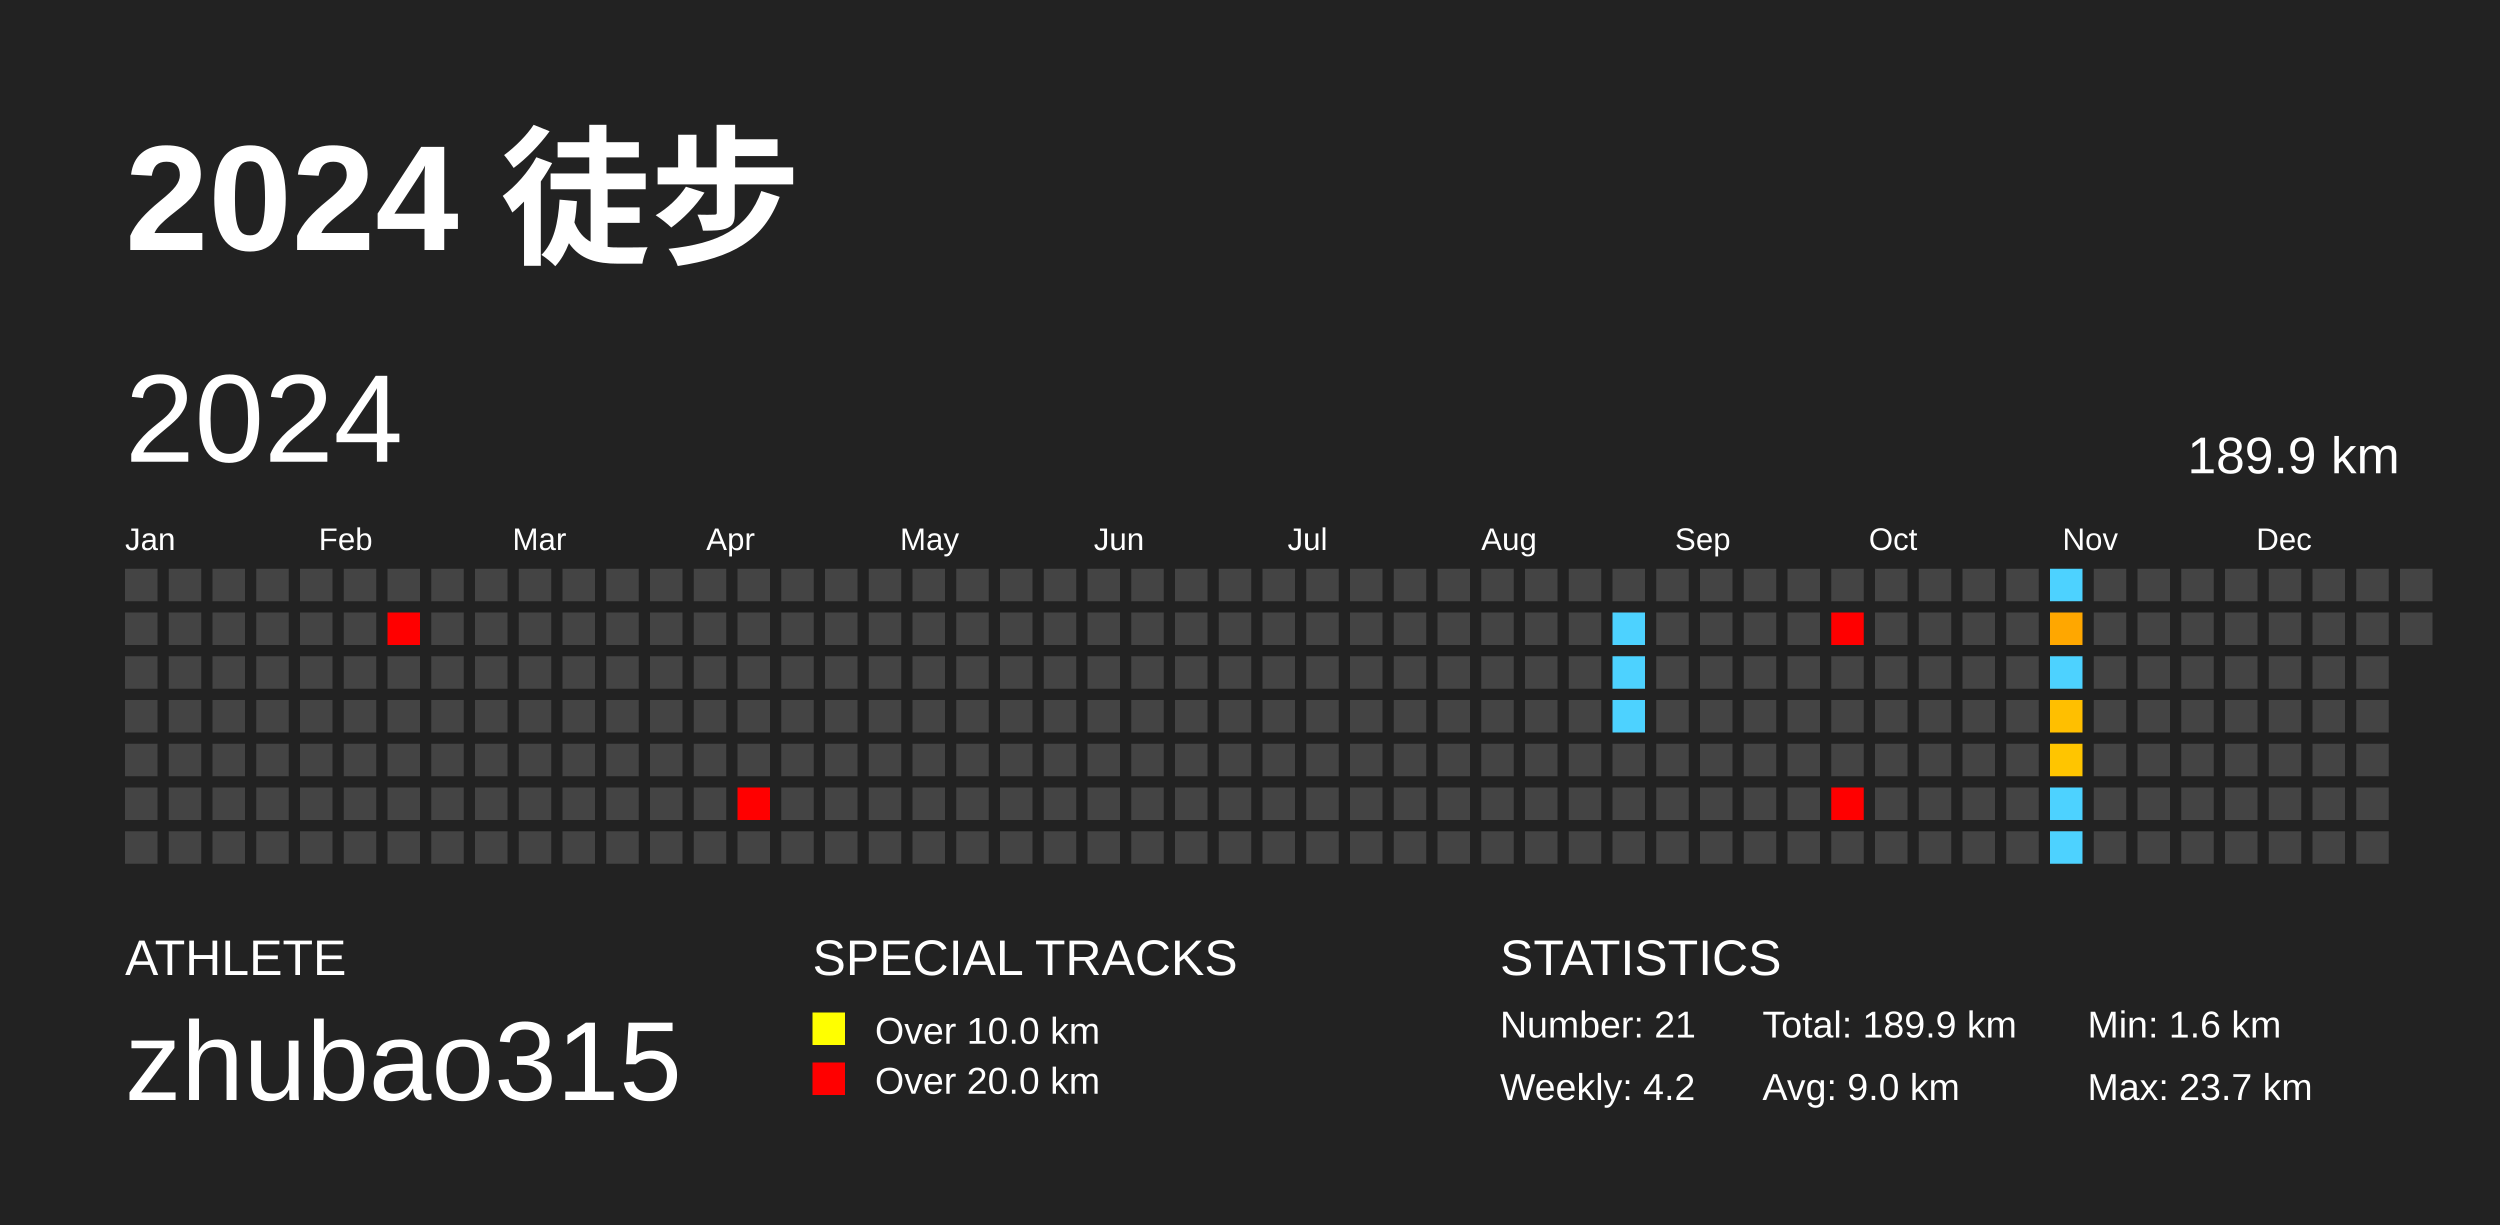
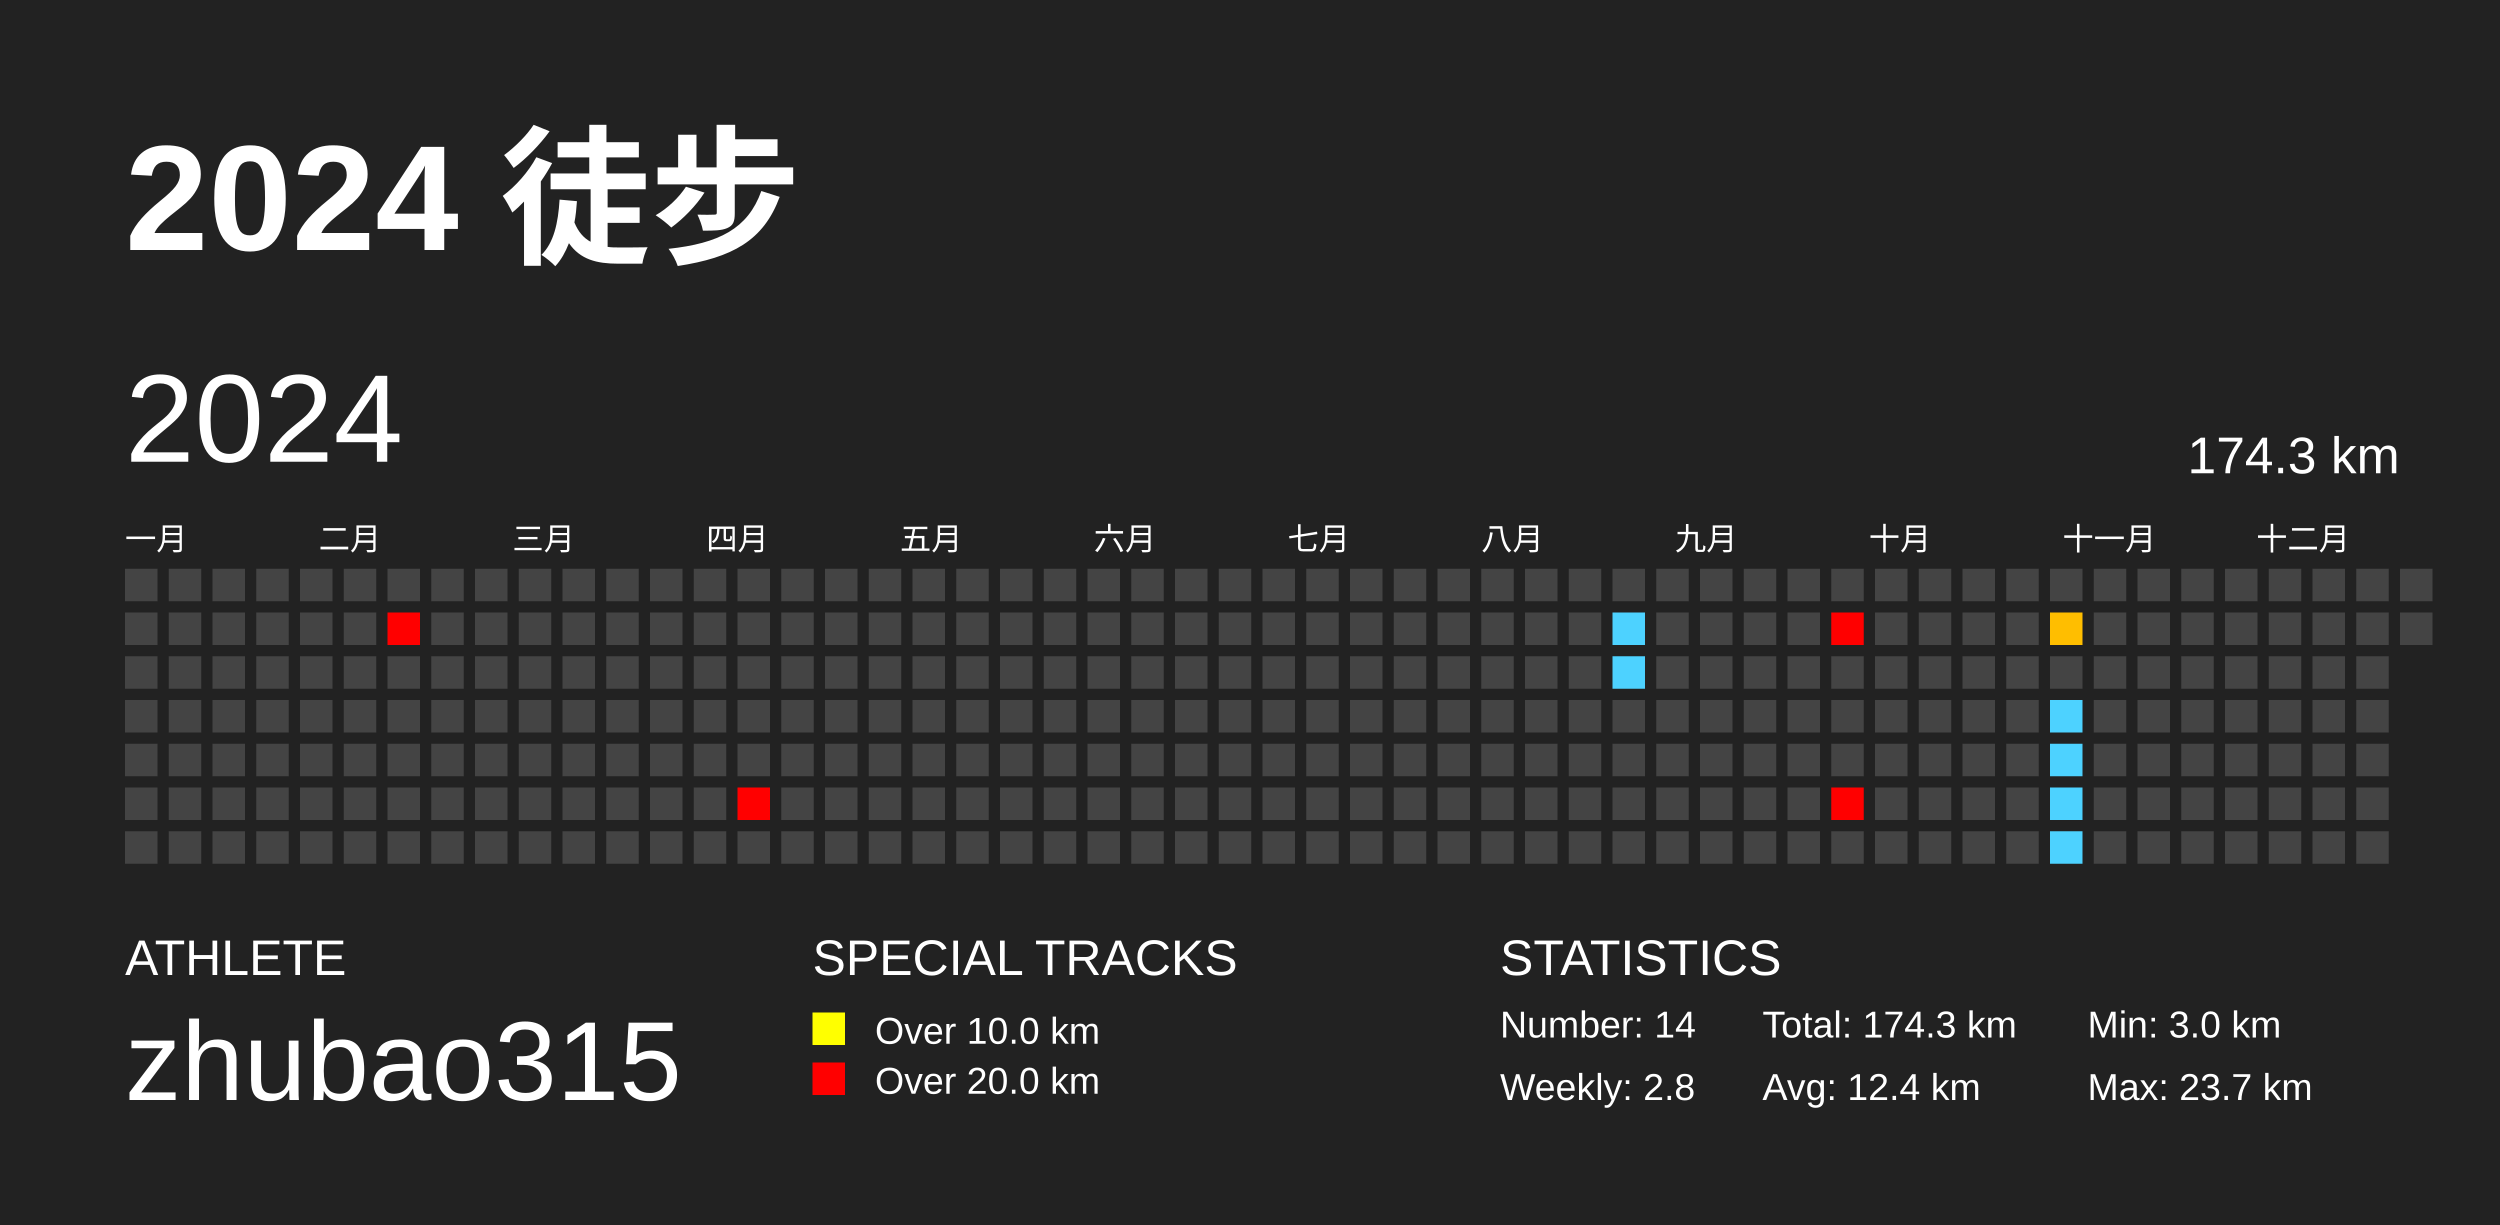
<svg xmlns="http://www.w3.org/2000/svg" baseProfile="full" height="98mm" version="1.1" viewBox="0,0,200,98" width="200mm">
  <defs />
  <rect fill="#222222" height="98" width="200" x="0" y="0" />
  <text fill="#FFFFFF" style="font-size:12px; font-family:Arial; font-weight:bold;" x="10" y="20">2024 徒步</text>
  <text fill="#FFFFFF" style="font-size:4px; font-family:Arial" x="10" y="78">ATHLETE</text>
  <text fill="#FFFFFF" style="font-size:9px; font-family:Arial" x="10" y="88">zhubao315</text>
  <text fill="#FFFFFF" style="font-size:4px; font-family:Arial" x="65" y="78">SPECIAL TRACKS</text>
  <rect fill="yellow" height="2.6" width="2.6" x="65" y="81" />
  <text fill="#FFFFFF" style="font-size:3px; font-family:Arial" x="70" y="83.5">Over 10.0 km</text>
  <rect fill="red" height="2.6" width="2.6" x="65" y="85" />
  <text fill="#FFFFFF" style="font-size:3px; font-family:Arial" x="70" y="87.5">Over 20.0 km</text>
  <text fill="#FFFFFF" style="font-size:4px; font-family:Arial" x="120" y="78">STATISTICS</text>
-   <text fill="#FFFFFF" style="font-size:3px; font-family:Arial" x="120" y="83">Number: 21</text>
-   <text fill="#FFFFFF" style="font-size:3px; font-family:Arial" x="120" y="88">Weekly: 4.2</text>
-   <text fill="#FFFFFF" style="font-size:3px; font-family:Arial" x="141" y="83">Total: 189.9 km</text>
-   <text fill="#FFFFFF" style="font-size:3px; font-family:Arial" x="141" y="88">Avg: 9.0 km</text>
-   <text fill="#FFFFFF" style="font-size:3px; font-family:Arial" x="167" y="83">Min: 1.6 km</text>
+   <text fill="#FFFFFF" style="font-size:3px; font-family:Arial" x="120" y="83">Number: 14</text>
+   <text fill="#FFFFFF" style="font-size:3px; font-family:Arial" x="120" y="88">Weekly: 2.8</text>
+   <text fill="#FFFFFF" style="font-size:3px; font-family:Arial" x="141" y="83">Total: 174.3 km</text>
+   <text fill="#FFFFFF" style="font-size:3px; font-family:Arial" x="141" y="88">Avg: 12.4 km</text>
+   <text fill="#FFFFFF" style="font-size:3px; font-family:Arial" x="167" y="83">Min: 3.0 km</text>
  <text fill="#FFFFFF" style="font-size:3px; font-family:Arial" x="167" y="88">Max: 23.7 km</text>
  <text dominant-baseline="hanging" fill="#FFFFFF" style="font-size:10.0px; font-family:Arial;" x="10" y="30">2024</text>
-   <text dominant-baseline="hanging" fill="#FFFFFF" style="font-size:4.125px; font-family:Arial;" x="175" y="35">189.9 km</text>
-   <text fill="#FFFFFF" style="font-size:2.5px; font-family:Arial" x="10.0" y="44">Jan</text>
-   <text fill="#FFFFFF" style="font-size:2.5px; font-family:Arial" x="25.5" y="44">Feb</text>
-   <text fill="#FFFFFF" style="font-size:2.5px; font-family:Arial" x="41.0" y="44">Mar</text>
-   <text fill="#FFFFFF" style="font-size:2.5px; font-family:Arial" x="56.5" y="44">Apr</text>
-   <text fill="#FFFFFF" style="font-size:2.5px; font-family:Arial" x="72.0" y="44">May</text>
-   <text fill="#FFFFFF" style="font-size:2.5px; font-family:Arial" x="87.5" y="44">Jun</text>
-   <text fill="#FFFFFF" style="font-size:2.5px; font-family:Arial" x="103.0" y="44">Jul</text>
-   <text fill="#FFFFFF" style="font-size:2.5px; font-family:Arial" x="118.5" y="44">Aug</text>
-   <text fill="#FFFFFF" style="font-size:2.5px; font-family:Arial" x="134.0" y="44">Sep</text>
-   <text fill="#FFFFFF" style="font-size:2.5px; font-family:Arial" x="149.5" y="44">Oct</text>
-   <text fill="#FFFFFF" style="font-size:2.5px; font-family:Arial" x="165.0" y="44">Nov</text>
-   <text fill="#FFFFFF" style="font-size:2.5px; font-family:Arial" x="180.5" y="44">Dec</text>
+   <text dominant-baseline="hanging" fill="#FFFFFF" style="font-size:4.125px; font-family:Arial;" x="175" y="35">174.3 km</text>
+   <text fill="#FFFFFF" style="font-size:2.5px; font-family:Arial" x="10.0" y="44">一月</text>
+   <text fill="#FFFFFF" style="font-size:2.5px; font-family:Arial" x="25.5" y="44">二月</text>
+   <text fill="#FFFFFF" style="font-size:2.5px; font-family:Arial" x="41.0" y="44">三月</text>
+   <text fill="#FFFFFF" style="font-size:2.5px; font-family:Arial" x="56.5" y="44">四月</text>
+   <text fill="#FFFFFF" style="font-size:2.5px; font-family:Arial" x="72.0" y="44">五月</text>
+   <text fill="#FFFFFF" style="font-size:2.5px; font-family:Arial" x="87.5" y="44">六月</text>
+   <text fill="#FFFFFF" style="font-size:2.5px; font-family:Arial" x="103.0" y="44">七月</text>
+   <text fill="#FFFFFF" style="font-size:2.5px; font-family:Arial" x="118.5" y="44">八月</text>
+   <text fill="#FFFFFF" style="font-size:2.5px; font-family:Arial" x="134.0" y="44">九月</text>
+   <text fill="#FFFFFF" style="font-size:2.5px; font-family:Arial" x="149.5" y="44">十月</text>
+   <text fill="#FFFFFF" style="font-size:2.5px; font-family:Arial" x="165.0" y="44">十一月</text>
+   <text fill="#FFFFFF" style="font-size:2.5px; font-family:Arial" x="180.5" y="44">十二月</text>
  <rect fill="#444444" height="2.6" width="2.6" x="10.0" y="45.5" />
  <rect fill="#444444" height="2.6" width="2.6" x="10.0" y="49.0" />
  <rect fill="#444444" height="2.6" width="2.6" x="10.0" y="52.5" />
  <rect fill="#444444" height="2.6" width="2.6" x="10.0" y="56.0" />
  <rect fill="#444444" height="2.6" width="2.6" x="10.0" y="59.5" />
  <rect fill="#444444" height="2.6" width="2.6" x="10.0" y="63.0" />
  <rect fill="#444444" height="2.6" width="2.6" x="10.0" y="66.5" />
  <rect fill="#444444" height="2.6" width="2.6" x="13.5" y="45.5" />
  <rect fill="#444444" height="2.6" width="2.6" x="13.5" y="49.0" />
  <rect fill="#444444" height="2.6" width="2.6" x="13.5" y="52.5" />
  <rect fill="#444444" height="2.6" width="2.6" x="13.5" y="56.0" />
  <rect fill="#444444" height="2.6" width="2.6" x="13.5" y="59.5" />
  <rect fill="#444444" height="2.6" width="2.6" x="13.5" y="63.0" />
  <rect fill="#444444" height="2.6" width="2.6" x="13.5" y="66.5" />
  <rect fill="#444444" height="2.6" width="2.6" x="17.0" y="45.5" />
  <rect fill="#444444" height="2.6" width="2.6" x="17.0" y="49.0" />
  <rect fill="#444444" height="2.6" width="2.6" x="17.0" y="52.5" />
  <rect fill="#444444" height="2.6" width="2.6" x="17.0" y="56.0" />
  <rect fill="#444444" height="2.6" width="2.6" x="17.0" y="59.5" />
  <rect fill="#444444" height="2.6" width="2.6" x="17.0" y="63.0" />
  <rect fill="#444444" height="2.6" width="2.6" x="17.0" y="66.5" />
  <rect fill="#444444" height="2.6" width="2.6" x="20.5" y="45.5" />
  <rect fill="#444444" height="2.6" width="2.6" x="20.5" y="49.0" />
  <rect fill="#444444" height="2.6" width="2.6" x="20.5" y="52.5" />
  <rect fill="#444444" height="2.6" width="2.6" x="20.5" y="56.0" />
  <rect fill="#444444" height="2.6" width="2.6" x="20.5" y="59.5" />
  <rect fill="#444444" height="2.6" width="2.6" x="20.5" y="63.0" />
  <rect fill="#444444" height="2.6" width="2.6" x="20.5" y="66.5" />
  <rect fill="#444444" height="2.6" width="2.6" x="24.0" y="45.5" />
  <rect fill="#444444" height="2.6" width="2.6" x="24.0" y="49.0" />
  <rect fill="#444444" height="2.6" width="2.6" x="24.0" y="52.5" />
  <rect fill="#444444" height="2.6" width="2.6" x="24.0" y="56.0" />
  <rect fill="#444444" height="2.6" width="2.6" x="24.0" y="59.5" />
  <rect fill="#444444" height="2.6" width="2.6" x="24.0" y="63.0" />
  <rect fill="#444444" height="2.6" width="2.6" x="24.0" y="66.5" />
  <rect fill="#444444" height="2.6" width="2.6" x="27.5" y="45.5" />
  <rect fill="#444444" height="2.6" width="2.6" x="27.5" y="49.0" />
  <rect fill="#444444" height="2.6" width="2.6" x="27.5" y="52.5" />
  <rect fill="#444444" height="2.6" width="2.6" x="27.5" y="56.0" />
  <rect fill="#444444" height="2.6" width="2.6" x="27.5" y="59.5" />
  <rect fill="#444444" height="2.6" width="2.6" x="27.5" y="63.0" />
  <rect fill="#444444" height="2.6" width="2.6" x="27.5" y="66.5" />
  <rect fill="#444444" height="2.6" width="2.6" x="31.0" y="45.5" />
  <rect fill="red" height="2.6" width="2.6" x="31.0" y="49.0" />
  <rect fill="#444444" height="2.6" width="2.6" x="31.0" y="52.5" />
  <rect fill="#444444" height="2.6" width="2.6" x="31.0" y="56.0" />
  <rect fill="#444444" height="2.6" width="2.6" x="31.0" y="59.5" />
  <rect fill="#444444" height="2.6" width="2.6" x="31.0" y="63.0" />
  <rect fill="#444444" height="2.6" width="2.6" x="31.0" y="66.5" />
  <rect fill="#444444" height="2.6" width="2.6" x="34.5" y="45.5" />
  <rect fill="#444444" height="2.6" width="2.6" x="34.5" y="49.0" />
  <rect fill="#444444" height="2.6" width="2.6" x="34.5" y="52.5" />
  <rect fill="#444444" height="2.6" width="2.6" x="34.5" y="56.0" />
  <rect fill="#444444" height="2.6" width="2.6" x="34.5" y="59.5" />
  <rect fill="#444444" height="2.6" width="2.6" x="34.5" y="63.0" />
  <rect fill="#444444" height="2.6" width="2.6" x="34.5" y="66.5" />
  <rect fill="#444444" height="2.6" width="2.6" x="38.0" y="45.5" />
  <rect fill="#444444" height="2.6" width="2.6" x="38.0" y="49.0" />
  <rect fill="#444444" height="2.6" width="2.6" x="38.0" y="52.5" />
  <rect fill="#444444" height="2.6" width="2.6" x="38.0" y="56.0" />
  <rect fill="#444444" height="2.6" width="2.6" x="38.0" y="59.5" />
  <rect fill="#444444" height="2.6" width="2.6" x="38.0" y="63.0" />
  <rect fill="#444444" height="2.6" width="2.6" x="38.0" y="66.5" />
  <rect fill="#444444" height="2.6" width="2.6" x="41.5" y="45.5" />
  <rect fill="#444444" height="2.6" width="2.6" x="41.5" y="49.0" />
  <rect fill="#444444" height="2.6" width="2.6" x="41.5" y="52.5" />
  <rect fill="#444444" height="2.6" width="2.6" x="41.5" y="56.0" />
  <rect fill="#444444" height="2.6" width="2.6" x="41.5" y="59.5" />
  <rect fill="#444444" height="2.6" width="2.6" x="41.5" y="63.0" />
  <rect fill="#444444" height="2.6" width="2.6" x="41.5" y="66.5" />
  <rect fill="#444444" height="2.6" width="2.6" x="45.0" y="45.5" />
  <rect fill="#444444" height="2.6" width="2.6" x="45.0" y="49.0" />
  <rect fill="#444444" height="2.6" width="2.6" x="45.0" y="52.5" />
  <rect fill="#444444" height="2.6" width="2.6" x="45.0" y="56.0" />
  <rect fill="#444444" height="2.6" width="2.6" x="45.0" y="59.5" />
  <rect fill="#444444" height="2.6" width="2.6" x="45.0" y="63.0" />
  <rect fill="#444444" height="2.6" width="2.6" x="45.0" y="66.5" />
  <rect fill="#444444" height="2.6" width="2.6" x="48.5" y="45.5" />
  <rect fill="#444444" height="2.6" width="2.6" x="48.5" y="49.0" />
  <rect fill="#444444" height="2.6" width="2.6" x="48.5" y="52.5" />
  <rect fill="#444444" height="2.6" width="2.6" x="48.5" y="56.0" />
  <rect fill="#444444" height="2.6" width="2.6" x="48.5" y="59.5" />
  <rect fill="#444444" height="2.6" width="2.6" x="48.5" y="63.0" />
  <rect fill="#444444" height="2.6" width="2.6" x="48.5" y="66.5" />
  <rect fill="#444444" height="2.6" width="2.6" x="52.0" y="45.5" />
  <rect fill="#444444" height="2.6" width="2.6" x="52.0" y="49.0" />
  <rect fill="#444444" height="2.6" width="2.6" x="52.0" y="52.5" />
  <rect fill="#444444" height="2.6" width="2.6" x="52.0" y="56.0" />
  <rect fill="#444444" height="2.6" width="2.6" x="52.0" y="59.5" />
  <rect fill="#444444" height="2.6" width="2.6" x="52.0" y="63.0" />
  <rect fill="#444444" height="2.6" width="2.6" x="52.0" y="66.5" />
  <rect fill="#444444" height="2.6" width="2.6" x="55.5" y="45.5" />
  <rect fill="#444444" height="2.6" width="2.6" x="55.5" y="49.0" />
  <rect fill="#444444" height="2.6" width="2.6" x="55.5" y="52.5" />
  <rect fill="#444444" height="2.6" width="2.6" x="55.5" y="56.0" />
  <rect fill="#444444" height="2.6" width="2.6" x="55.5" y="59.5" />
  <rect fill="#444444" height="2.6" width="2.6" x="55.5" y="63.0" />
  <rect fill="#444444" height="2.6" width="2.6" x="55.5" y="66.5" />
  <rect fill="#444444" height="2.6" width="2.6" x="59.0" y="45.5" />
  <rect fill="#444444" height="2.6" width="2.6" x="59.0" y="49.0" />
  <rect fill="#444444" height="2.6" width="2.6" x="59.0" y="52.5" />
  <rect fill="#444444" height="2.6" width="2.6" x="59.0" y="56.0" />
  <rect fill="#444444" height="2.6" width="2.6" x="59.0" y="59.5" />
  <rect fill="red" height="2.6" width="2.6" x="59.0" y="63.0" />
  <rect fill="#444444" height="2.6" width="2.6" x="59.0" y="66.5" />
  <rect fill="#444444" height="2.6" width="2.6" x="62.5" y="45.5" />
  <rect fill="#444444" height="2.6" width="2.6" x="62.5" y="49.0" />
  <rect fill="#444444" height="2.6" width="2.6" x="62.5" y="52.5" />
  <rect fill="#444444" height="2.6" width="2.6" x="62.5" y="56.0" />
  <rect fill="#444444" height="2.6" width="2.6" x="62.5" y="59.5" />
  <rect fill="#444444" height="2.6" width="2.6" x="62.5" y="63.0" />
  <rect fill="#444444" height="2.6" width="2.6" x="62.5" y="66.5" />
  <rect fill="#444444" height="2.6" width="2.6" x="66.0" y="45.5" />
  <rect fill="#444444" height="2.6" width="2.6" x="66.0" y="49.0" />
  <rect fill="#444444" height="2.6" width="2.6" x="66.0" y="52.5" />
  <rect fill="#444444" height="2.6" width="2.6" x="66.0" y="56.0" />
  <rect fill="#444444" height="2.6" width="2.6" x="66.0" y="59.5" />
  <rect fill="#444444" height="2.6" width="2.6" x="66.0" y="63.0" />
  <rect fill="#444444" height="2.6" width="2.6" x="66.0" y="66.5" />
  <rect fill="#444444" height="2.6" width="2.6" x="69.5" y="45.5" />
  <rect fill="#444444" height="2.6" width="2.6" x="69.5" y="49.0" />
  <rect fill="#444444" height="2.6" width="2.6" x="69.5" y="52.5" />
  <rect fill="#444444" height="2.6" width="2.6" x="69.5" y="56.0" />
  <rect fill="#444444" height="2.6" width="2.6" x="69.5" y="59.5" />
  <rect fill="#444444" height="2.6" width="2.6" x="69.5" y="63.0" />
  <rect fill="#444444" height="2.6" width="2.6" x="69.5" y="66.5" />
  <rect fill="#444444" height="2.6" width="2.6" x="73.0" y="45.5" />
  <rect fill="#444444" height="2.6" width="2.6" x="73.0" y="49.0" />
  <rect fill="#444444" height="2.6" width="2.6" x="73.0" y="52.5" />
  <rect fill="#444444" height="2.6" width="2.6" x="73.0" y="56.0" />
  <rect fill="#444444" height="2.6" width="2.6" x="73.0" y="59.5" />
  <rect fill="#444444" height="2.6" width="2.6" x="73.0" y="63.0" />
  <rect fill="#444444" height="2.6" width="2.6" x="73.0" y="66.5" />
  <rect fill="#444444" height="2.6" width="2.6" x="76.5" y="45.5" />
  <rect fill="#444444" height="2.6" width="2.6" x="76.5" y="49.0" />
  <rect fill="#444444" height="2.6" width="2.6" x="76.5" y="52.5" />
  <rect fill="#444444" height="2.6" width="2.6" x="76.5" y="56.0" />
  <rect fill="#444444" height="2.6" width="2.6" x="76.5" y="59.5" />
  <rect fill="#444444" height="2.6" width="2.6" x="76.5" y="63.0" />
  <rect fill="#444444" height="2.6" width="2.6" x="76.5" y="66.5" />
  <rect fill="#444444" height="2.6" width="2.6" x="80.0" y="45.5" />
  <rect fill="#444444" height="2.6" width="2.6" x="80.0" y="49.0" />
  <rect fill="#444444" height="2.6" width="2.6" x="80.0" y="52.5" />
  <rect fill="#444444" height="2.6" width="2.6" x="80.0" y="56.0" />
  <rect fill="#444444" height="2.6" width="2.6" x="80.0" y="59.5" />
  <rect fill="#444444" height="2.6" width="2.6" x="80.0" y="63.0" />
  <rect fill="#444444" height="2.6" width="2.6" x="80.0" y="66.5" />
  <rect fill="#444444" height="2.6" width="2.6" x="83.5" y="45.5" />
  <rect fill="#444444" height="2.6" width="2.6" x="83.5" y="49.0" />
  <rect fill="#444444" height="2.6" width="2.6" x="83.5" y="52.5" />
  <rect fill="#444444" height="2.6" width="2.6" x="83.5" y="56.0" />
  <rect fill="#444444" height="2.6" width="2.6" x="83.5" y="59.5" />
  <rect fill="#444444" height="2.6" width="2.6" x="83.5" y="63.0" />
  <rect fill="#444444" height="2.6" width="2.6" x="83.5" y="66.5" />
  <rect fill="#444444" height="2.6" width="2.6" x="87.0" y="45.5" />
  <rect fill="#444444" height="2.6" width="2.6" x="87.0" y="49.0" />
  <rect fill="#444444" height="2.6" width="2.6" x="87.0" y="52.5" />
  <rect fill="#444444" height="2.6" width="2.6" x="87.0" y="56.0" />
  <rect fill="#444444" height="2.6" width="2.6" x="87.0" y="59.5" />
  <rect fill="#444444" height="2.6" width="2.6" x="87.0" y="63.0" />
  <rect fill="#444444" height="2.6" width="2.6" x="87.0" y="66.5" />
  <rect fill="#444444" height="2.6" width="2.6" x="90.5" y="45.5" />
  <rect fill="#444444" height="2.6" width="2.6" x="90.5" y="49.0" />
  <rect fill="#444444" height="2.6" width="2.6" x="90.5" y="52.5" />
  <rect fill="#444444" height="2.6" width="2.6" x="90.5" y="56.0" />
  <rect fill="#444444" height="2.6" width="2.6" x="90.5" y="59.5" />
  <rect fill="#444444" height="2.6" width="2.6" x="90.5" y="63.0" />
  <rect fill="#444444" height="2.6" width="2.6" x="90.5" y="66.5" />
  <rect fill="#444444" height="2.6" width="2.6" x="94.0" y="45.5" />
  <rect fill="#444444" height="2.6" width="2.6" x="94.0" y="49.0" />
  <rect fill="#444444" height="2.6" width="2.6" x="94.0" y="52.5" />
  <rect fill="#444444" height="2.6" width="2.6" x="94.0" y="56.0" />
  <rect fill="#444444" height="2.6" width="2.6" x="94.0" y="59.5" />
  <rect fill="#444444" height="2.6" width="2.6" x="94.0" y="63.0" />
  <rect fill="#444444" height="2.6" width="2.6" x="94.0" y="66.5" />
  <rect fill="#444444" height="2.6" width="2.6" x="97.5" y="45.5" />
  <rect fill="#444444" height="2.6" width="2.6" x="97.5" y="49.0" />
  <rect fill="#444444" height="2.6" width="2.6" x="97.5" y="52.5" />
  <rect fill="#444444" height="2.6" width="2.6" x="97.5" y="56.0" />
  <rect fill="#444444" height="2.6" width="2.6" x="97.5" y="59.5" />
  <rect fill="#444444" height="2.6" width="2.6" x="97.5" y="63.0" />
  <rect fill="#444444" height="2.6" width="2.6" x="97.5" y="66.5" />
  <rect fill="#444444" height="2.6" width="2.6" x="101.0" y="45.5" />
  <rect fill="#444444" height="2.6" width="2.6" x="101.0" y="49.0" />
  <rect fill="#444444" height="2.6" width="2.6" x="101.0" y="52.5" />
  <rect fill="#444444" height="2.6" width="2.6" x="101.0" y="56.0" />
  <rect fill="#444444" height="2.6" width="2.6" x="101.0" y="59.5" />
  <rect fill="#444444" height="2.6" width="2.6" x="101.0" y="63.0" />
  <rect fill="#444444" height="2.6" width="2.6" x="101.0" y="66.5" />
  <rect fill="#444444" height="2.6" width="2.6" x="104.5" y="45.5" />
  <rect fill="#444444" height="2.6" width="2.6" x="104.5" y="49.0" />
  <rect fill="#444444" height="2.6" width="2.6" x="104.5" y="52.5" />
  <rect fill="#444444" height="2.6" width="2.6" x="104.5" y="56.0" />
  <rect fill="#444444" height="2.6" width="2.6" x="104.5" y="59.5" />
  <rect fill="#444444" height="2.6" width="2.6" x="104.5" y="63.0" />
  <rect fill="#444444" height="2.6" width="2.6" x="104.5" y="66.5" />
  <rect fill="#444444" height="2.6" width="2.6" x="108.0" y="45.5" />
  <rect fill="#444444" height="2.6" width="2.6" x="108.0" y="49.0" />
  <rect fill="#444444" height="2.6" width="2.6" x="108.0" y="52.5" />
  <rect fill="#444444" height="2.6" width="2.6" x="108.0" y="56.0" />
  <rect fill="#444444" height="2.6" width="2.6" x="108.0" y="59.5" />
  <rect fill="#444444" height="2.6" width="2.6" x="108.0" y="63.0" />
  <rect fill="#444444" height="2.6" width="2.6" x="108.0" y="66.5" />
  <rect fill="#444444" height="2.6" width="2.6" x="111.5" y="45.5" />
  <rect fill="#444444" height="2.6" width="2.6" x="111.5" y="49.0" />
  <rect fill="#444444" height="2.6" width="2.6" x="111.5" y="52.5" />
  <rect fill="#444444" height="2.6" width="2.6" x="111.5" y="56.0" />
  <rect fill="#444444" height="2.6" width="2.6" x="111.5" y="59.5" />
  <rect fill="#444444" height="2.6" width="2.6" x="111.5" y="63.0" />
  <rect fill="#444444" height="2.6" width="2.6" x="111.5" y="66.5" />
  <rect fill="#444444" height="2.6" width="2.6" x="115.0" y="45.5" />
  <rect fill="#444444" height="2.6" width="2.6" x="115.0" y="49.0" />
  <rect fill="#444444" height="2.6" width="2.6" x="115.0" y="52.5" />
  <rect fill="#444444" height="2.6" width="2.6" x="115.0" y="56.0" />
  <rect fill="#444444" height="2.6" width="2.6" x="115.0" y="59.5" />
  <rect fill="#444444" height="2.6" width="2.6" x="115.0" y="63.0" />
  <rect fill="#444444" height="2.6" width="2.6" x="115.0" y="66.5" />
  <rect fill="#444444" height="2.6" width="2.6" x="118.5" y="45.5" />
  <rect fill="#444444" height="2.6" width="2.6" x="118.5" y="49.0" />
  <rect fill="#444444" height="2.6" width="2.6" x="118.5" y="52.5" />
  <rect fill="#444444" height="2.6" width="2.6" x="118.5" y="56.0" />
  <rect fill="#444444" height="2.6" width="2.6" x="118.5" y="59.5" />
  <rect fill="#444444" height="2.6" width="2.6" x="118.5" y="63.0" />
  <rect fill="#444444" height="2.6" width="2.6" x="118.5" y="66.5" />
  <rect fill="#444444" height="2.6" width="2.6" x="122.0" y="45.5" />
  <rect fill="#444444" height="2.6" width="2.6" x="122.0" y="49.0" />
  <rect fill="#444444" height="2.6" width="2.6" x="122.0" y="52.5" />
  <rect fill="#444444" height="2.6" width="2.6" x="122.0" y="56.0" />
  <rect fill="#444444" height="2.6" width="2.6" x="122.0" y="59.5" />
  <rect fill="#444444" height="2.6" width="2.6" x="122.0" y="63.0" />
  <rect fill="#444444" height="2.6" width="2.6" x="122.0" y="66.5" />
  <rect fill="#444444" height="2.6" width="2.6" x="125.5" y="45.5" />
  <rect fill="#444444" height="2.6" width="2.6" x="125.5" y="49.0" />
  <rect fill="#444444" height="2.6" width="2.6" x="125.5" y="52.5" />
  <rect fill="#444444" height="2.6" width="2.6" x="125.5" y="56.0" />
  <rect fill="#444444" height="2.6" width="2.6" x="125.5" y="59.5" />
  <rect fill="#444444" height="2.6" width="2.6" x="125.5" y="63.0" />
  <rect fill="#444444" height="2.6" width="2.6" x="125.5" y="66.5" />
  <rect fill="#444444" height="2.6" width="2.6" x="129.0" y="45.5" />
  <rect fill="#4dd2ff" height="2.6" width="2.6" x="129.0" y="49.0" />
  <rect fill="#4dd2ff" height="2.6" width="2.6" x="129.0" y="52.5" />
-   <rect fill="#4dd2ff" height="2.6" width="2.6" x="129.0" y="56.0" />
+   <rect fill="#444444" height="2.6" width="2.6" x="129.0" y="56.0" />
  <rect fill="#444444" height="2.6" width="2.6" x="129.0" y="59.5" />
  <rect fill="#444444" height="2.6" width="2.6" x="129.0" y="63.0" />
  <rect fill="#444444" height="2.6" width="2.6" x="129.0" y="66.5" />
  <rect fill="#444444" height="2.6" width="2.6" x="132.5" y="45.5" />
  <rect fill="#444444" height="2.6" width="2.6" x="132.5" y="49.0" />
  <rect fill="#444444" height="2.6" width="2.6" x="132.5" y="52.5" />
  <rect fill="#444444" height="2.6" width="2.6" x="132.5" y="56.0" />
  <rect fill="#444444" height="2.6" width="2.6" x="132.5" y="59.5" />
  <rect fill="#444444" height="2.6" width="2.6" x="132.5" y="63.0" />
  <rect fill="#444444" height="2.6" width="2.6" x="132.5" y="66.5" />
  <rect fill="#444444" height="2.6" width="2.6" x="136.0" y="45.5" />
  <rect fill="#444444" height="2.6" width="2.6" x="136.0" y="49.0" />
  <rect fill="#444444" height="2.6" width="2.6" x="136.0" y="52.5" />
  <rect fill="#444444" height="2.6" width="2.6" x="136.0" y="56.0" />
  <rect fill="#444444" height="2.6" width="2.6" x="136.0" y="59.5" />
  <rect fill="#444444" height="2.6" width="2.6" x="136.0" y="63.0" />
  <rect fill="#444444" height="2.6" width="2.6" x="136.0" y="66.5" />
  <rect fill="#444444" height="2.6" width="2.6" x="139.5" y="45.5" />
  <rect fill="#444444" height="2.6" width="2.6" x="139.5" y="49.0" />
  <rect fill="#444444" height="2.6" width="2.6" x="139.5" y="52.5" />
  <rect fill="#444444" height="2.6" width="2.6" x="139.5" y="56.0" />
  <rect fill="#444444" height="2.6" width="2.6" x="139.5" y="59.5" />
  <rect fill="#444444" height="2.6" width="2.6" x="139.5" y="63.0" />
  <rect fill="#444444" height="2.6" width="2.6" x="139.5" y="66.5" />
  <rect fill="#444444" height="2.6" width="2.6" x="143.0" y="45.5" />
  <rect fill="#444444" height="2.6" width="2.6" x="143.0" y="49.0" />
  <rect fill="#444444" height="2.6" width="2.6" x="143.0" y="52.5" />
  <rect fill="#444444" height="2.6" width="2.6" x="143.0" y="56.0" />
  <rect fill="#444444" height="2.6" width="2.6" x="143.0" y="59.5" />
  <rect fill="#444444" height="2.6" width="2.6" x="143.0" y="63.0" />
  <rect fill="#444444" height="2.6" width="2.6" x="143.0" y="66.5" />
  <rect fill="#444444" height="2.6" width="2.6" x="146.5" y="45.5" />
  <rect fill="red" height="2.6" width="2.6" x="146.5" y="49.0" />
  <rect fill="#444444" height="2.6" width="2.6" x="146.5" y="52.5" />
  <rect fill="#444444" height="2.6" width="2.6" x="146.5" y="56.0" />
  <rect fill="#444444" height="2.6" width="2.6" x="146.5" y="59.5" />
  <rect fill="red" height="2.6" width="2.6" x="146.5" y="63.0" />
  <rect fill="#444444" height="2.6" width="2.6" x="146.5" y="66.5" />
  <rect fill="#444444" height="2.6" width="2.6" x="150.0" y="45.5" />
  <rect fill="#444444" height="2.6" width="2.6" x="150.0" y="49.0" />
  <rect fill="#444444" height="2.6" width="2.6" x="150.0" y="52.5" />
  <rect fill="#444444" height="2.6" width="2.6" x="150.0" y="56.0" />
  <rect fill="#444444" height="2.6" width="2.6" x="150.0" y="59.5" />
  <rect fill="#444444" height="2.6" width="2.6" x="150.0" y="63.0" />
  <rect fill="#444444" height="2.6" width="2.6" x="150.0" y="66.5" />
  <rect fill="#444444" height="2.6" width="2.6" x="153.5" y="45.5" />
  <rect fill="#444444" height="2.6" width="2.6" x="153.5" y="49.0" />
  <rect fill="#444444" height="2.6" width="2.6" x="153.5" y="52.5" />
  <rect fill="#444444" height="2.6" width="2.6" x="153.5" y="56.0" />
  <rect fill="#444444" height="2.6" width="2.6" x="153.5" y="59.5" />
  <rect fill="#444444" height="2.6" width="2.6" x="153.5" y="63.0" />
  <rect fill="#444444" height="2.6" width="2.6" x="153.5" y="66.5" />
  <rect fill="#444444" height="2.6" width="2.6" x="157.0" y="45.5" />
  <rect fill="#444444" height="2.6" width="2.6" x="157.0" y="49.0" />
  <rect fill="#444444" height="2.6" width="2.6" x="157.0" y="52.5" />
  <rect fill="#444444" height="2.6" width="2.6" x="157.0" y="56.0" />
  <rect fill="#444444" height="2.6" width="2.6" x="157.0" y="59.5" />
  <rect fill="#444444" height="2.6" width="2.6" x="157.0" y="63.0" />
  <rect fill="#444444" height="2.6" width="2.6" x="157.0" y="66.5" />
  <rect fill="#444444" height="2.6" width="2.6" x="160.5" y="45.5" />
  <rect fill="#444444" height="2.6" width="2.6" x="160.5" y="49.0" />
  <rect fill="#444444" height="2.6" width="2.6" x="160.5" y="52.5" />
  <rect fill="#444444" height="2.6" width="2.6" x="160.5" y="56.0" />
  <rect fill="#444444" height="2.6" width="2.6" x="160.5" y="59.5" />
  <rect fill="#444444" height="2.6" width="2.6" x="160.5" y="63.0" />
  <rect fill="#444444" height="2.6" width="2.6" x="160.5" y="66.5" />
-   <rect fill="#4dd2ff" height="2.6" width="2.6" x="164.0" y="45.5" />
-   <rect fill="#ffa700" height="2.6" width="2.6" x="164.0" y="49.0" />
-   <rect fill="#4dd2ff" height="2.6" width="2.6" x="164.0" y="52.5" />
-   <rect fill="#ffbf00" height="2.6" width="2.6" x="164.0" y="56.0" />
-   <rect fill="#ffc500" height="2.6" width="2.6" x="164.0" y="59.5" />
+   <rect fill="#444444" height="2.6" width="2.6" x="164.0" y="45.5" />
+   <rect fill="#ffbe00" height="2.6" width="2.6" x="164.0" y="49.0" />
+   <rect fill="#444444" height="2.6" width="2.6" x="164.0" y="52.5" />
+   <rect fill="#4dd2ff" height="2.6" width="2.6" x="164.0" y="56.0" />
+   <rect fill="#4dd2ff" height="2.6" width="2.6" x="164.0" y="59.5" />
  <rect fill="#4dd2ff" height="2.6" width="2.6" x="164.0" y="63.0" />
  <rect fill="#4dd2ff" height="2.6" width="2.6" x="164.0" y="66.5" />
  <rect fill="#444444" height="2.6" width="2.6" x="167.5" y="45.5" />
  <rect fill="#444444" height="2.6" width="2.6" x="167.5" y="49.0" />
  <rect fill="#444444" height="2.6" width="2.6" x="167.5" y="52.5" />
  <rect fill="#444444" height="2.6" width="2.6" x="167.5" y="56.0" />
  <rect fill="#444444" height="2.6" width="2.6" x="167.5" y="59.5" />
  <rect fill="#444444" height="2.6" width="2.6" x="167.5" y="63.0" />
  <rect fill="#444444" height="2.6" width="2.6" x="167.5" y="66.5" />
  <rect fill="#444444" height="2.6" width="2.6" x="171.0" y="45.5" />
  <rect fill="#444444" height="2.6" width="2.6" x="171.0" y="49.0" />
  <rect fill="#444444" height="2.6" width="2.6" x="171.0" y="52.5" />
  <rect fill="#444444" height="2.6" width="2.6" x="171.0" y="56.0" />
  <rect fill="#444444" height="2.6" width="2.6" x="171.0" y="59.5" />
  <rect fill="#444444" height="2.6" width="2.6" x="171.0" y="63.0" />
  <rect fill="#444444" height="2.6" width="2.6" x="171.0" y="66.5" />
  <rect fill="#444444" height="2.6" width="2.6" x="174.5" y="45.5" />
  <rect fill="#444444" height="2.6" width="2.6" x="174.5" y="49.0" />
  <rect fill="#444444" height="2.6" width="2.6" x="174.5" y="52.5" />
  <rect fill="#444444" height="2.6" width="2.6" x="174.5" y="56.0" />
  <rect fill="#444444" height="2.6" width="2.6" x="174.5" y="59.5" />
  <rect fill="#444444" height="2.6" width="2.6" x="174.5" y="63.0" />
  <rect fill="#444444" height="2.6" width="2.6" x="174.5" y="66.5" />
  <rect fill="#444444" height="2.6" width="2.6" x="178.0" y="45.5" />
  <rect fill="#444444" height="2.6" width="2.6" x="178.0" y="49.0" />
  <rect fill="#444444" height="2.6" width="2.6" x="178.0" y="52.5" />
  <rect fill="#444444" height="2.6" width="2.6" x="178.0" y="56.0" />
  <rect fill="#444444" height="2.6" width="2.6" x="178.0" y="59.5" />
  <rect fill="#444444" height="2.6" width="2.6" x="178.0" y="63.0" />
  <rect fill="#444444" height="2.6" width="2.6" x="178.0" y="66.5" />
  <rect fill="#444444" height="2.6" width="2.6" x="181.5" y="45.5" />
  <rect fill="#444444" height="2.6" width="2.6" x="181.5" y="49.0" />
  <rect fill="#444444" height="2.6" width="2.6" x="181.5" y="52.5" />
  <rect fill="#444444" height="2.6" width="2.6" x="181.5" y="56.0" />
  <rect fill="#444444" height="2.6" width="2.6" x="181.5" y="59.5" />
  <rect fill="#444444" height="2.6" width="2.6" x="181.5" y="63.0" />
  <rect fill="#444444" height="2.6" width="2.6" x="181.5" y="66.5" />
  <rect fill="#444444" height="2.6" width="2.6" x="185.0" y="45.5" />
  <rect fill="#444444" height="2.6" width="2.6" x="185.0" y="49.0" />
  <rect fill="#444444" height="2.6" width="2.6" x="185.0" y="52.5" />
  <rect fill="#444444" height="2.6" width="2.6" x="185.0" y="56.0" />
  <rect fill="#444444" height="2.6" width="2.6" x="185.0" y="59.5" />
  <rect fill="#444444" height="2.6" width="2.6" x="185.0" y="63.0" />
  <rect fill="#444444" height="2.6" width="2.6" x="185.0" y="66.5" />
  <rect fill="#444444" height="2.6" width="2.6" x="188.5" y="45.5" />
  <rect fill="#444444" height="2.6" width="2.6" x="188.5" y="49.0" />
  <rect fill="#444444" height="2.6" width="2.6" x="188.5" y="52.5" />
  <rect fill="#444444" height="2.6" width="2.6" x="188.5" y="56.0" />
  <rect fill="#444444" height="2.6" width="2.6" x="188.5" y="59.5" />
  <rect fill="#444444" height="2.6" width="2.6" x="188.5" y="63.0" />
  <rect fill="#444444" height="2.6" width="2.6" x="188.5" y="66.5" />
  <rect fill="#444444" height="2.6" width="2.6" x="192.0" y="45.5" />
  <rect fill="#444444" height="2.6" width="2.6" x="192.0" y="49.0" />
</svg>
